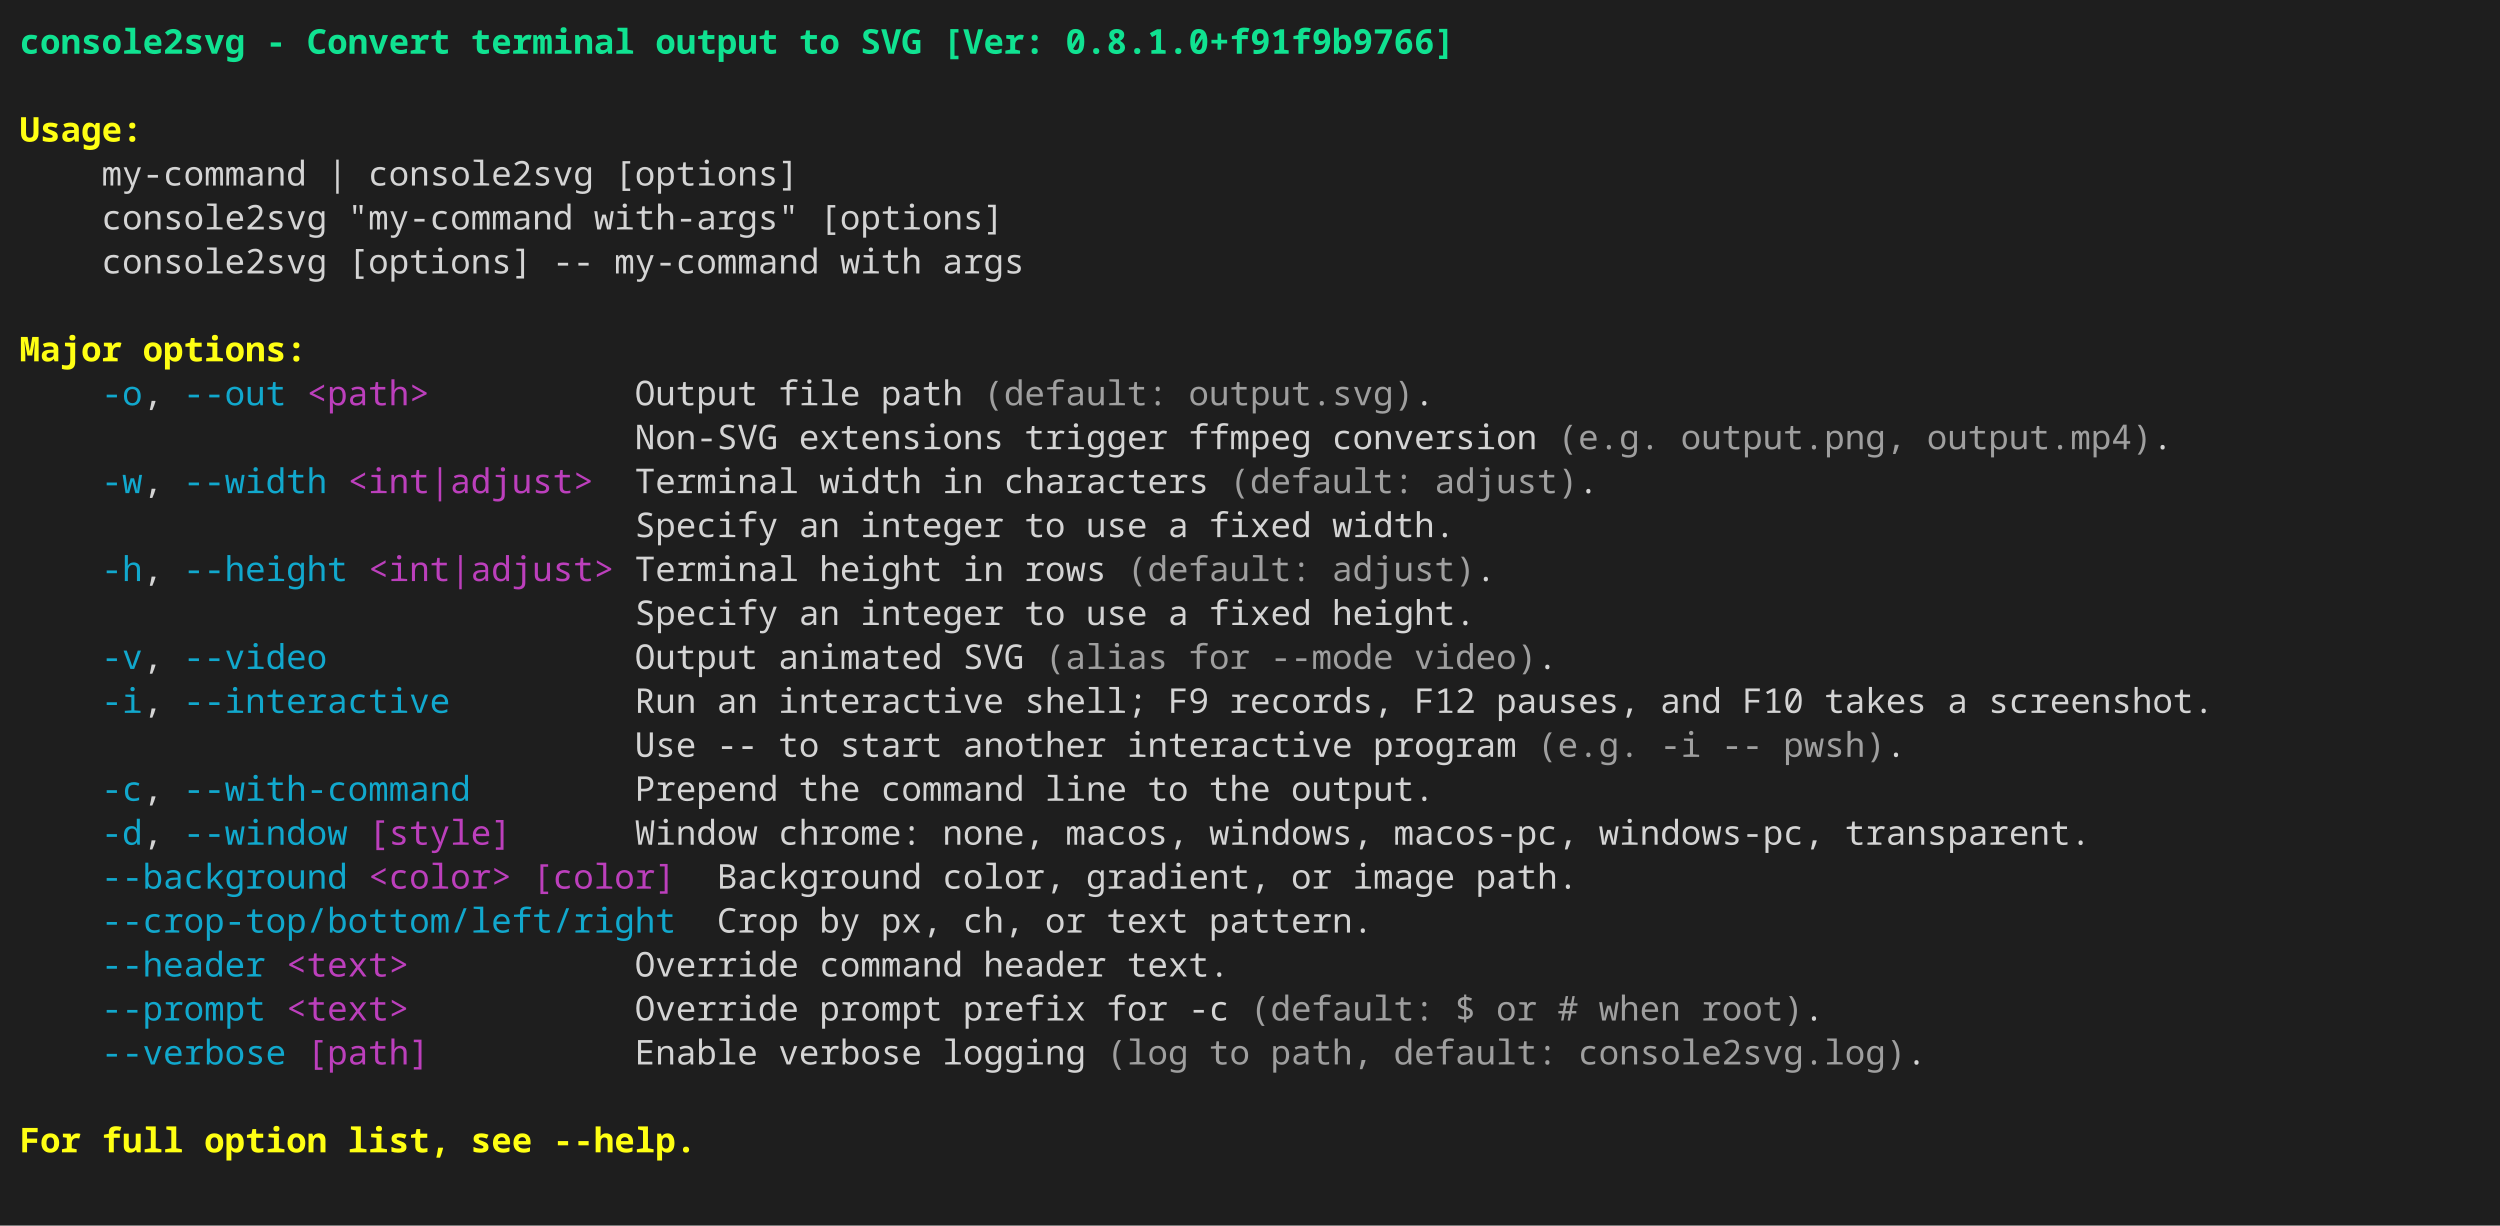
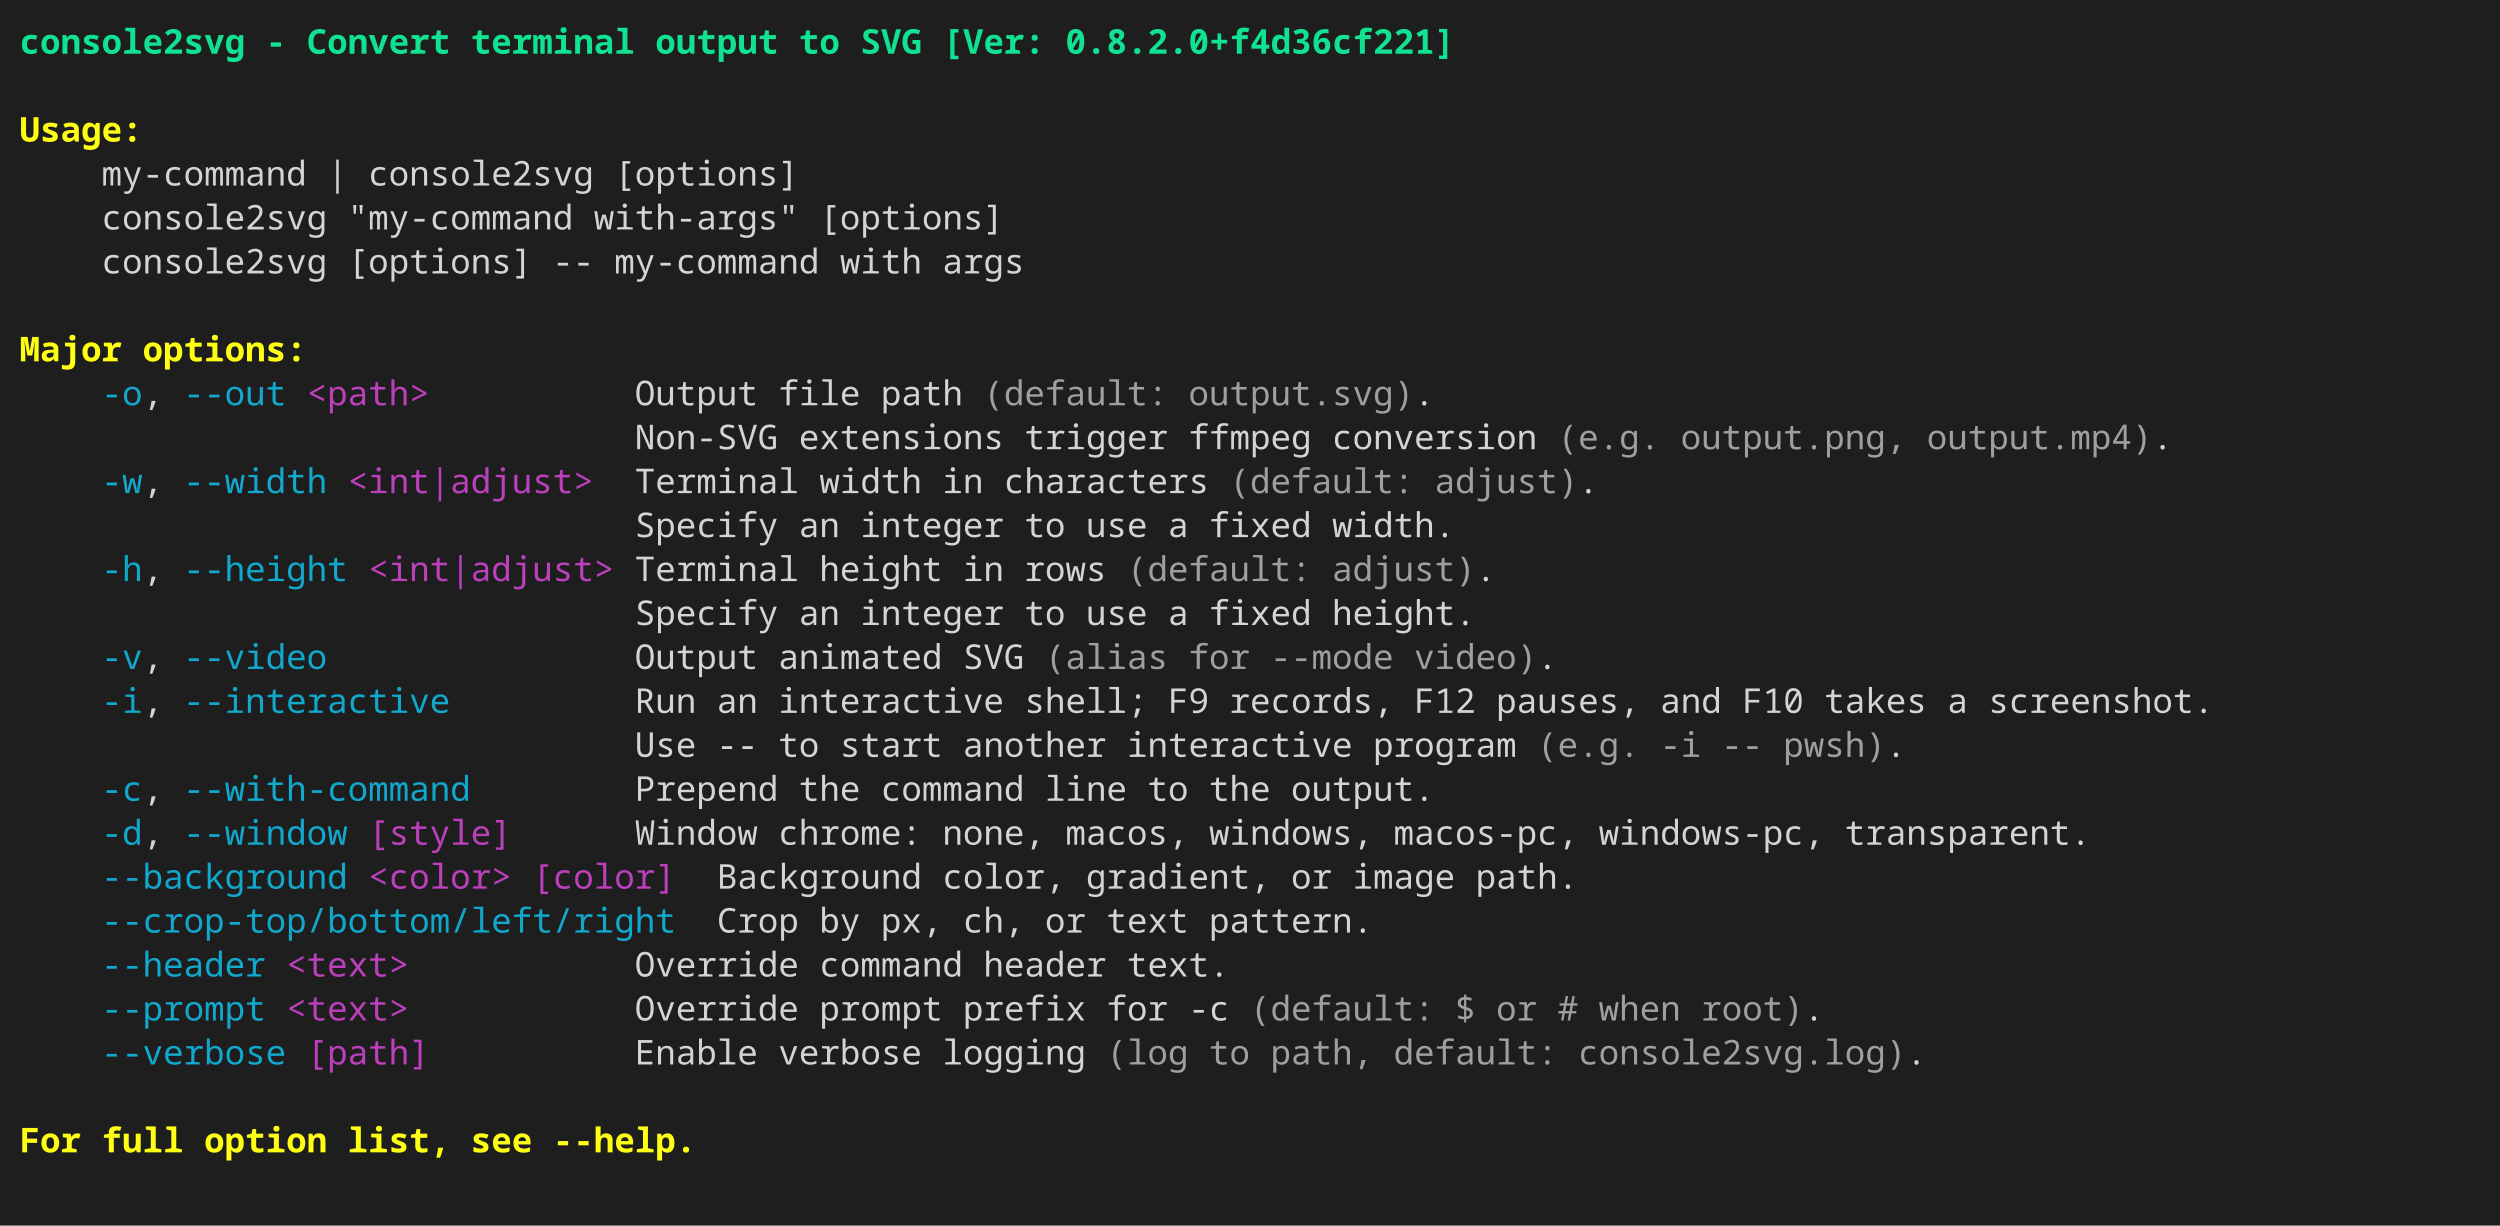
<svg xmlns="http://www.w3.org/2000/svg" width="1024" height="502" viewBox="0 0 1024 502" role="img" aria-label="console2svg output">
  <style>
.c2.c { font-family: "JetBrains Mono","Cascadia Mono","Segoe UI Mono","Noto Sans Mono","SFMono-Regular",Menlo,Consolas,"DejaVu Sans Mono","Liberation Mono",monospace; font-size: 14px; }
.c2 text { dominant-baseline: alphabetic; }
.c2 .q { shape-rendering: crispEdges; }
.c2 .w { white-space: pre; }
.c2 .aa{fill:#10E291;font-weight:bold}
.c2 .ab{fill:#FFFF13;font-weight:bold}
.c2 .ac{fill:#d4d4d4}
.c2 .ad{fill:#11a8cd}
.c2 .ae{fill:#bc3fbc}
.c2 .af{fill:#9F9F9F}
</style>
  <rect width="1024" height="502" fill="#1e1e1e" />
  <g class="c2 c" transform="translate(8 8)">
    <rect width="1008" height="486" fill="#1e1e1e" />
-     <text class="aa w" y="14" textLength="588">console2svg - Convert terminal output to SVG [Ver: 0.8.1.0+f91f9b9766]</text>
+     <text class="aa w" y="14" textLength="588">console2svg - Convert terminal output to SVG [Ver: 0.8.2.0+f4d36cf221]</text>
    <text class="ab" y="50" textLength="50.4">Usage:</text>
    <text class="ac w" x="33.6" y="68" textLength="285.6">my-command | console2svg [options]</text>
    <text class="ac w" x="33.6" y="86" textLength="369.6">console2svg "my-command with-args" [options]</text>
    <text class="ac w" x="33.6" y="104" textLength="378">console2svg [options] -- my-command with args</text>
    <text class="ab w" y="140" textLength="117.6">Major options:</text>
    <text class="ad" x="33.6" y="158" textLength="16.8">-o</text>
    <text class="ac" x="50.4" y="158" textLength="8.4">,</text>
    <text class="ad" x="67.2" y="158" textLength="42">--out</text>
    <text class="ae" x="117.6" y="158" textLength="50.4">&lt;path&gt;</text>
    <text class="ac w" x="252" y="158" textLength="134.4">Output file path</text>
    <text class="af w" x="394.8" y="158" textLength="176.4">(default: output.svg)</text>
    <text class="ac" x="571.2" y="158" textLength="8.4">.</text>
    <text class="ac w" x="252" y="176" textLength="369.6">Non-SVG extensions trigger ffmpeg conversion</text>
    <text class="af w" x="630" y="176" textLength="243.6">(e.g. output.png, output.mp4)</text>
    <text class="ac" x="873.6" y="176" textLength="8.4">.</text>
    <text class="ad" x="33.6" y="194" textLength="16.8">-w</text>
    <text class="ac" x="50.4" y="194" textLength="8.4">,</text>
    <text class="ad" x="67.2" y="194" textLength="58.8">--width</text>
    <text class="ae" x="134.4" y="194" textLength="100.8">&lt;int|adjust&gt;</text>
    <text class="ac w" x="252" y="194" textLength="235.2">Terminal width in characters</text>
    <text class="af w" x="495.6" y="194" textLength="142.8">(default: adjust)</text>
    <text class="ac" x="638.4" y="194" textLength="8.4">.</text>
    <text class="ac w" x="252" y="212" textLength="336">Specify an integer to use a fixed width.</text>
    <text class="ad" x="33.6" y="230" textLength="16.8">-h</text>
    <text class="ac" x="50.4" y="230" textLength="8.4">,</text>
    <text class="ad" x="67.2" y="230" textLength="67.2">--height</text>
    <text class="ae" x="142.8" y="230" textLength="100.8">&lt;int|adjust&gt;</text>
    <text class="ac w" x="252" y="230" textLength="193.2">Terminal height in rows</text>
    <text class="af w" x="453.6" y="230" textLength="142.8">(default: adjust)</text>
    <text class="ac" x="596.4" y="230" textLength="8.4">.</text>
    <text class="ac w" x="252" y="248" textLength="344.4">Specify an integer to use a fixed height.</text>
    <text class="ad" x="33.6" y="266" textLength="16.8">-v</text>
    <text class="ac" x="50.4" y="266" textLength="8.4">,</text>
    <text class="ad" x="67.2" y="266" textLength="58.8">--video</text>
    <text class="ac w" x="252" y="266" textLength="159.6">Output animated SVG</text>
    <text class="af w" x="420" y="266" textLength="201.6">(alias for --mode video)</text>
    <text class="ac" x="621.6" y="266" textLength="8.4">.</text>
    <text class="ad" x="33.6" y="284" textLength="16.8">-i</text>
    <text class="ac" x="50.4" y="284" textLength="8.4">,</text>
    <text class="ad" x="67.2" y="284" textLength="109.2">--interactive</text>
    <text class="ac w" x="252" y="284" textLength="646.8">Run an interactive shell; F9 records, F12 pauses, and F10 takes a screenshot.</text>
    <text class="ac w" x="252" y="302" textLength="361.2">Use -- to start another interactive program</text>
    <text class="af w" x="621.6" y="302" textLength="142.8">(e.g. -i -- pwsh)</text>
    <text class="ac" x="764.4" y="302" textLength="8.4">.</text>
    <text class="ad" x="33.6" y="320" textLength="16.8">-c</text>
    <text class="ac" x="50.4" y="320" textLength="8.4">,</text>
    <text class="ad" x="67.2" y="320" textLength="117.6">--with-command</text>
    <text class="ac w" x="252" y="320" textLength="327.6">Prepend the command line to the output.</text>
    <text class="ad" x="33.6" y="338" textLength="16.8">-d</text>
    <text class="ac" x="50.4" y="338" textLength="8.4">,</text>
    <text class="ad" x="67.2" y="338" textLength="67.2">--window</text>
    <text class="ae" x="142.8" y="338" textLength="58.8">[style]</text>
    <text class="ac w" x="252" y="338" textLength="596.4">Window chrome: none, macos, windows, macos-pc, windows-pc, transparent.</text>
    <text class="ad" x="33.6" y="356" textLength="100.8">--background</text>
    <text class="ae" x="142.8" y="356" textLength="58.8">&lt;color&gt;</text>
    <text class="ae" x="210" y="356" textLength="58.8">[color]</text>
    <text class="ac w" x="285.6" y="356" textLength="352.8">Background color, gradient, or image path.</text>
    <text class="ad" x="33.6" y="374" textLength="235.2">--crop-top/bottom/left/right</text>
    <text class="ac w" x="285.6" y="374" textLength="268.8">Crop by px, ch, or text pattern.</text>
    <text class="ad" x="33.6" y="392" textLength="67.2">--header</text>
    <text class="ae" x="109.2" y="392" textLength="50.4">&lt;text&gt;</text>
    <text class="ac w" x="252" y="392" textLength="243.6">Override command header text.</text>
    <text class="ad" x="33.6" y="410" textLength="67.2">--prompt</text>
    <text class="ae" x="109.2" y="410" textLength="50.4">&lt;text&gt;</text>
    <text class="ac w" x="252" y="410" textLength="243.6">Override prompt prefix for -c</text>
    <text class="af w" x="504" y="410" textLength="226.8">(default: $ or # when root)</text>
    <text class="ac" x="730.8" y="410" textLength="8.4">.</text>
    <text class="ad" x="33.6" y="428" textLength="75.6">--verbose</text>
    <text class="ae" x="117.6" y="428" textLength="50.4">[path]</text>
    <text class="ac w" x="252" y="428" textLength="184.8">Enable verbose logging</text>
    <text class="af w" x="445.2" y="428" textLength="327.6">(log to path, default: console2svg.log)</text>
    <text class="ac" x="772.8" y="428" textLength="8.4">.</text>
    <text class="ab w" y="464" textLength="277.2">For full option list, see --help.</text>
  </g>
</svg>
